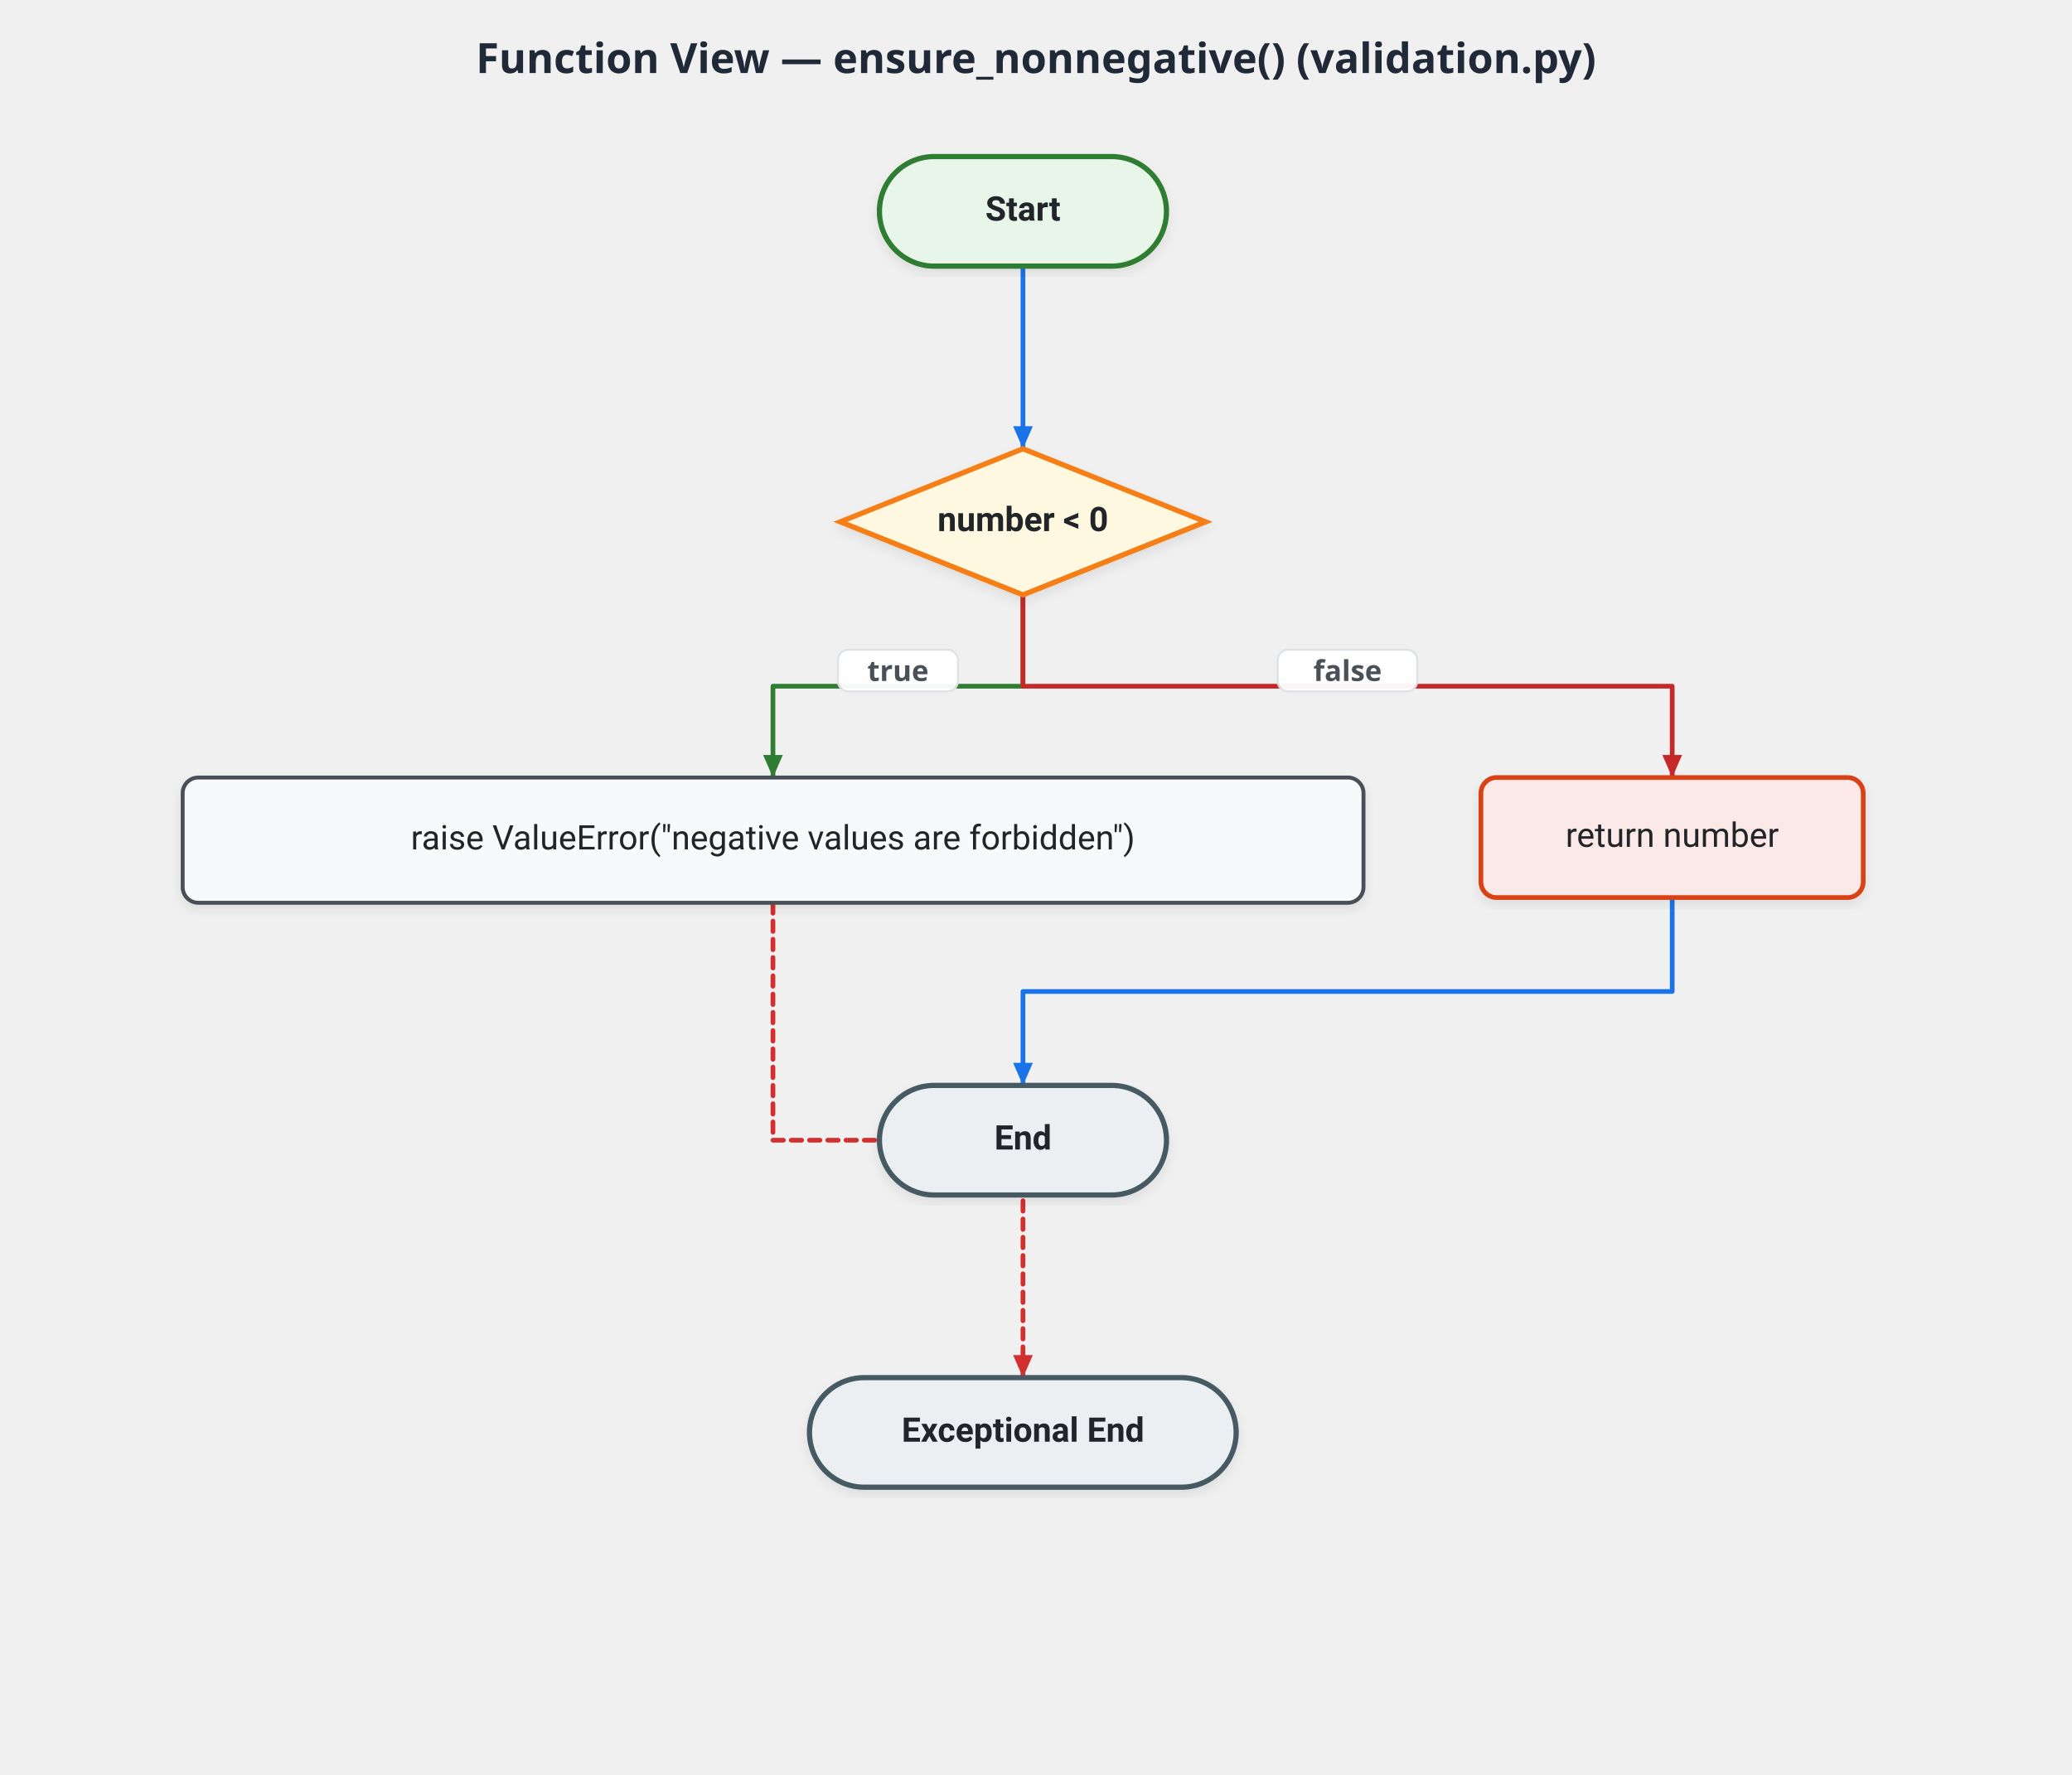
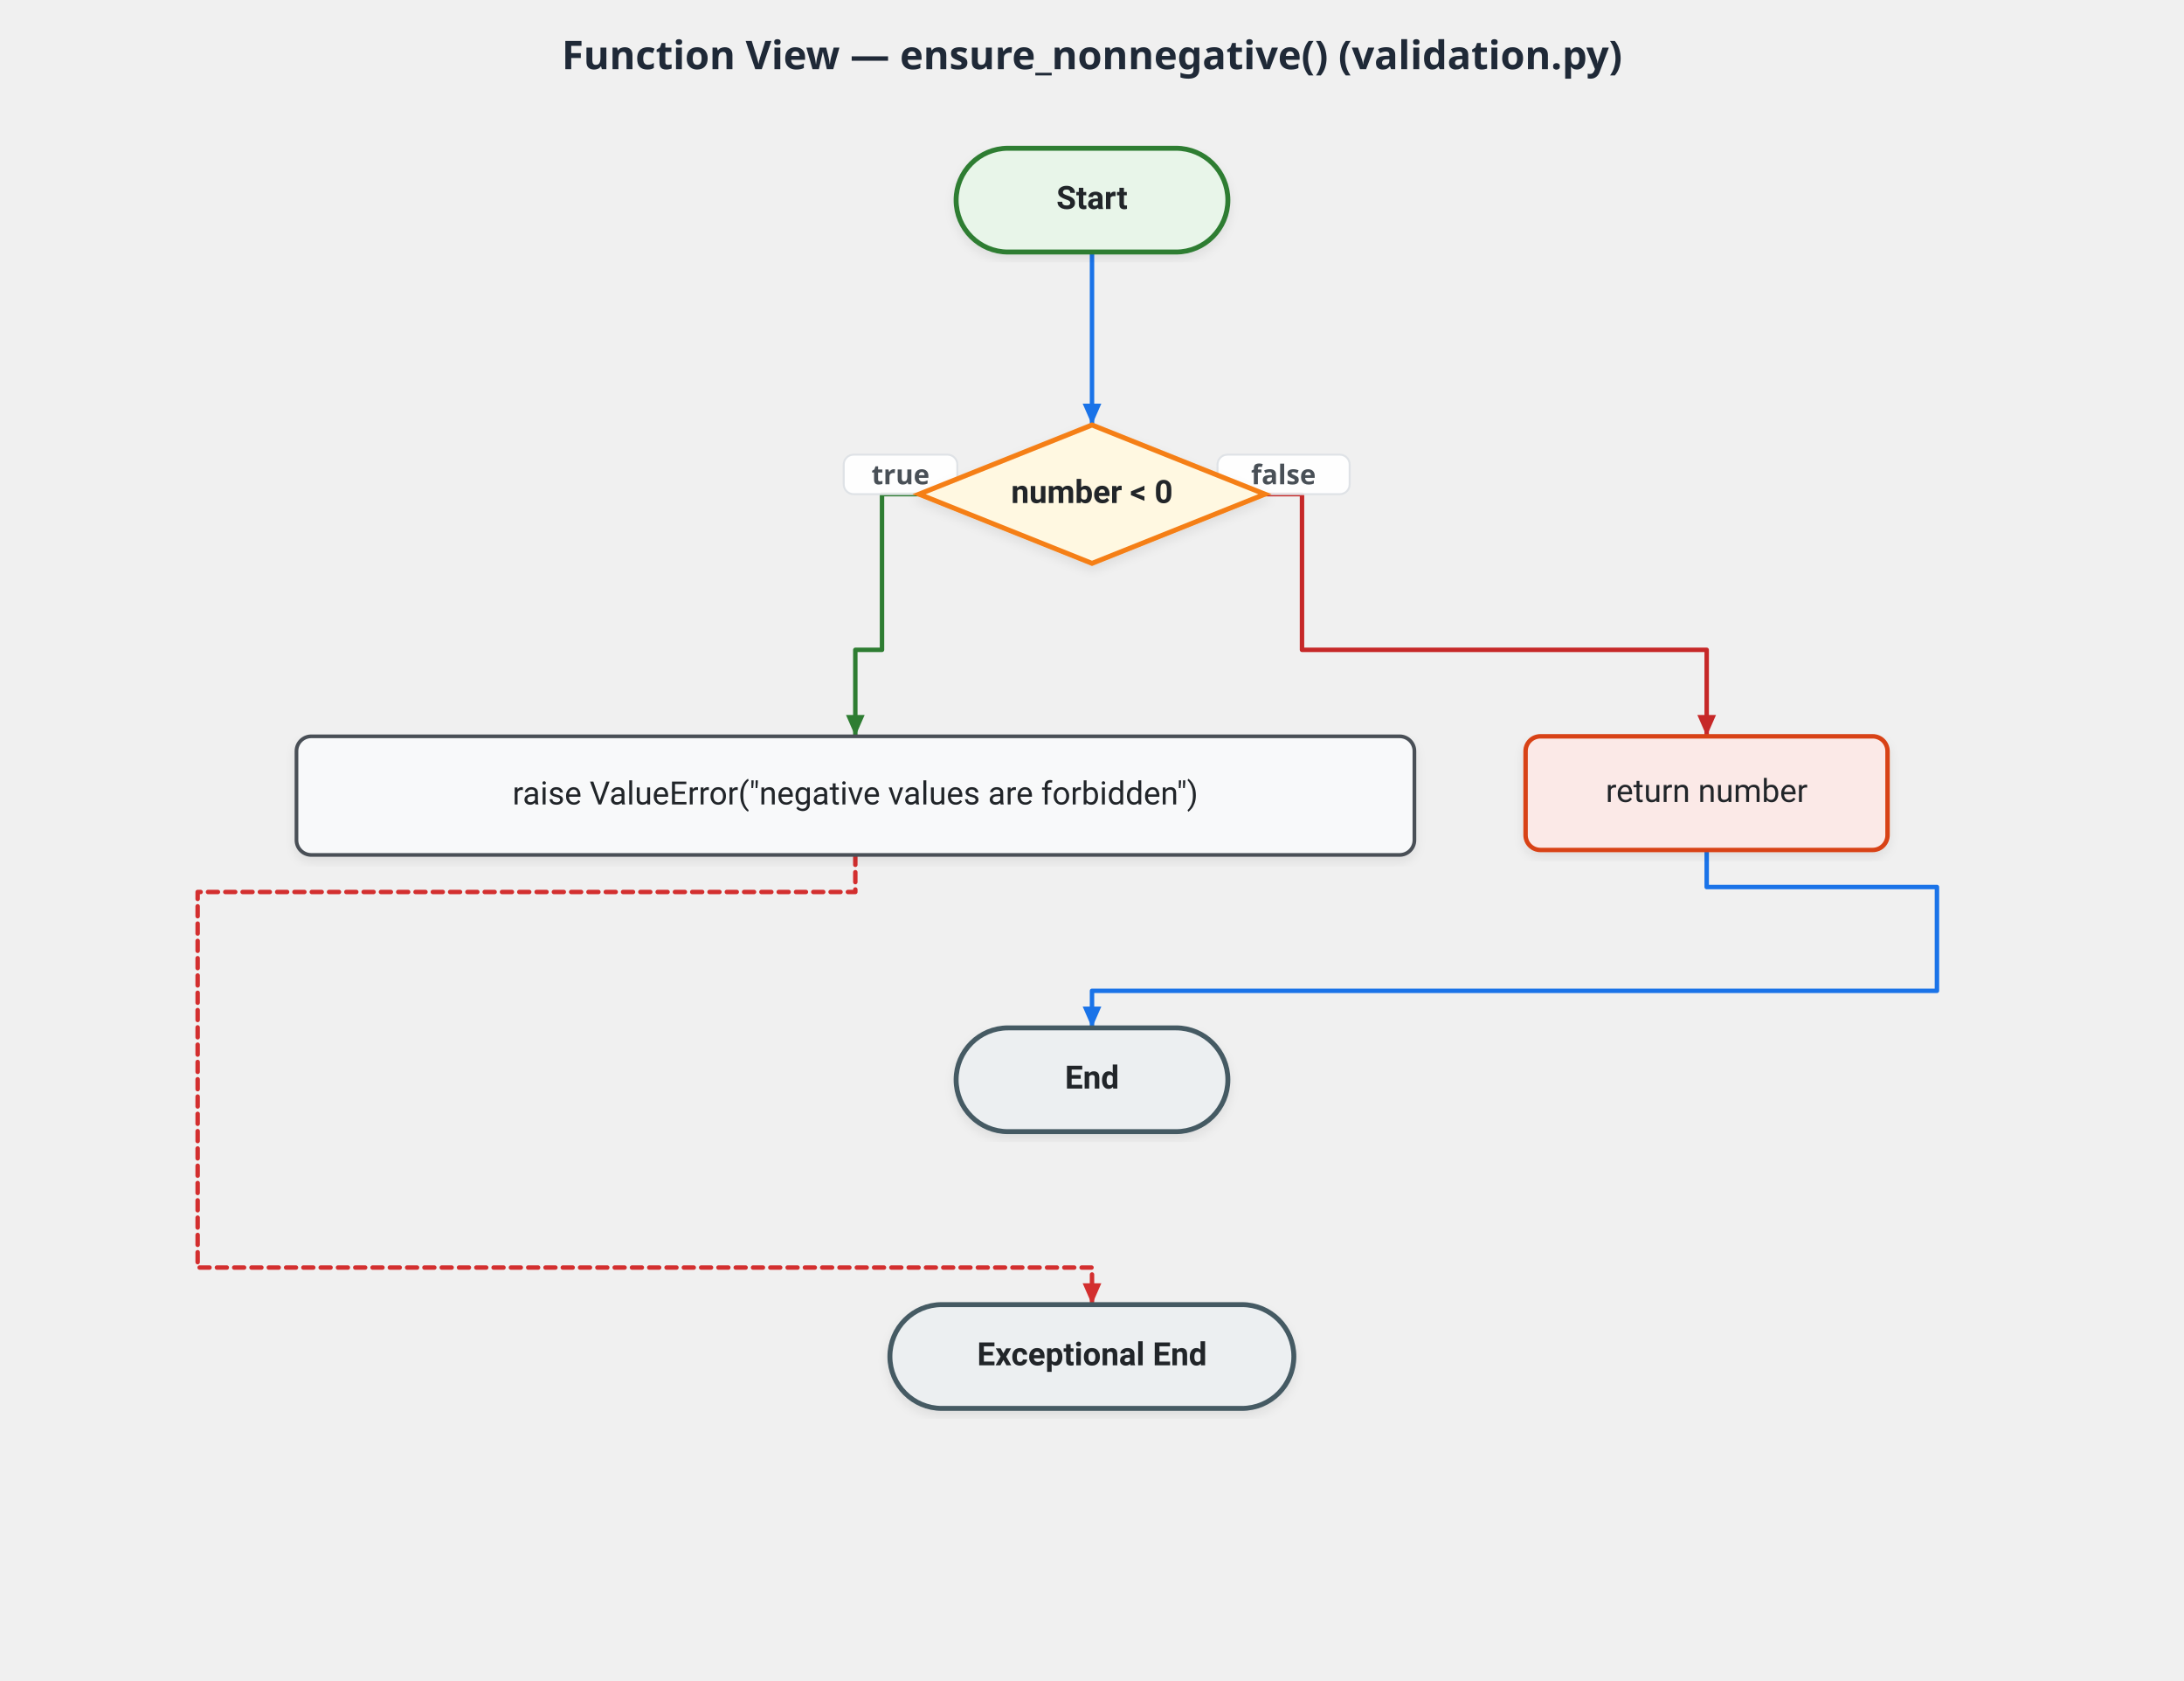
- <svg xmlns="http://www.w3.org/2000/svg" viewBox="0 0 794.0 680.0" width="794.0" height="680.0" class="flowbridge-diagram">
+ <svg xmlns="http://www.w3.org/2000/svg" viewBox="0 0 884.0 680.0" width="884.0" height="680.0" class="flowbridge-diagram">
  <defs>
    <marker id="arrow" viewBox="0 0 10 10" refX="8" refY="5" markerWidth="6" markerHeight="6" orient="auto-start-reverse">
      <path d="M 0 1.5 L 8 5 L 0 8.5 z" fill="#1a73e8" />
    </marker>
    <marker id="arrow-true" viewBox="0 0 10 10" refX="8" refY="5" markerWidth="6" markerHeight="6" orient="auto-start-reverse">
      <path d="M 0 1.5 L 8 5 L 0 8.5 z" fill="#2e7d32" />
    </marker>
    <marker id="arrow-false" viewBox="0 0 10 10" refX="8" refY="5" markerWidth="6" markerHeight="6" orient="auto-start-reverse">
      <path d="M 0 1.5 L 8 5 L 0 8.5 z" fill="#c62828" />
    </marker>
    <marker id="arrow-exception" viewBox="0 0 10 10" refX="8" refY="5" markerWidth="6" markerHeight="6" orient="auto-start-reverse">
      <path d="M 0 1.5 L 8 5 L 0 8.5 z" fill="#d32f2f" />
    </marker>
    <marker id="arrow-import" viewBox="0 0 10 10" refX="8" refY="5" markerWidth="6" markerHeight="6" orient="auto-start-reverse">
      <path d="M 0 1.5 L 8 5 L 0 8.5 z" fill="#1565c0" />
    </marker>
    <filter id="nodeShadow" x="-5%" y="-5%" width="110%" height="115%">
      <feDropShadow dx="0" dy="2" stdDeviation="2" flood-opacity="0.08" />
    </filter>
  </defs>
  <style>
    .node-text { font-family: -apple-system, BlinkMacSystemFont, "Segoe UI", Roboto, monospace; font-size: 13px; text-anchor: middle; dominant-baseline: middle; fill: #212529; }
    .node-subtext { font-family: sans-serif; font-size: 11px; fill: #6c757d; text-anchor: middle; }
    .edge-line { fill: none; stroke: #1a73e8; stroke-width: 1.8; stroke-linecap: round; stroke-linejoin: round; }
    .edge-true { stroke: #2e7d32; }
    .edge-false { stroke: #c62828; }
    .edge-back { stroke: #e65100; stroke-dasharray: 4,3; stroke-width: 1.6; }
    .edge-exception { stroke: #d32f2f; stroke-dasharray: 4,3; stroke-width: 1.8; }
    .edge-import { stroke: #1565c0; stroke-width: 2.0; }
    .edge-label { font-family: sans-serif; font-size: 11px; font-weight: 600; fill: #495057; text-anchor: middle; }
    .clickable { cursor: pointer; transition: transform 0.15s, filter 0.15s; }
    .clickable:hover { filter: brightness(0.95); }
  </style>
-   <text x="397.0" y="28" font-family="sans-serif" font-size="16" font-weight="bold" text-anchor="middle" fill="#1f2937">Function View — ensure_nonnegative() (validation.py)</text>
-   <path d="M 392.0 102.0 L 392.0 172.0" class="edge-line" marker-end="url(#arrow)" />
-   <path d="M 392.0 228.0 L 392.0 263.0 L 296.2 263.0 L 296.2 298.0" class="edge-line edge-true" marker-end="url(#arrow-true)" />
-   <rect x="321.1" y="249.0" width="46.0" height="16" fill="#ffffff" stroke="#dee2e6" stroke-width="0.8" rx="4" opacity="0.95" />
-   <text x="344.1" y="261.0" class="edge-label">true</text>
-   <path d="M 296.2 346.0 L 296.2 437.0 L 392.0 437.0 L 392.0 528.0" class="edge-line edge-exception" marker-end="url(#arrow-exception)" />
-   <path d="M 392.0 228.0 L 392.0 263.0 L 640.8 263.0 L 640.8 298.0" class="edge-line edge-false" marker-end="url(#arrow-false)" />
-   <rect x="489.6" y="249.0" width="53.5" height="16" fill="#ffffff" stroke="#dee2e6" stroke-width="0.8" rx="4" opacity="0.95" />
-   <text x="516.4" y="261.0" class="edge-label">false</text>
-   <path d="M 640.8 344.0 L 640.8 380.0 L 392.0 380.0 L 392.0 416.0" class="edge-line" marker-end="url(#arrow)" />
-   <g id="fb1_WyJiYzUyNjQyNS0yNmFkLTQ2OTktOGViOS0xM2E5NWYyNDdjZWEiLDEsIm5vZGUiLCJmYjFfV3lKaVl6VXlOalF5TlMweU5tRmtMVFEyT1RrdE9HVmlPUzB4TTJFNU5XWXlORGRqWldFaUxERXNJbWR5WVhCb0lpd2lablZ1WTNScGIyNGlMQ0l6WkRjNE9ETmtaQzAxTW1JekxUUXlZV0l0WVRNek1TMDROalUxTkdJek9XVTFZMllpTERFMExEQXNJbVZ1YzNWeVpWOXViMjV1WldkaGRHbDJaU0pkIiwwXQ" data-node-id="fb1_WyJiYzUyNjQyNS0yNmFkLTQ2OTktOGViOS0xM2E5NWYyNDdjZWEiLDEsIm5vZGUiLCJmYjFfV3lKaVl6VXlOalF5TlMweU5tRmtMVFEyT1RrdE9HVmlPUzB4TTJFNU5XWXlORGRqWldFaUxERXNJbWR5WVhCb0lpd2lablZ1WTNScGIyNGlMQ0l6WkRjNE9ETmtaQzAxTW1JekxUUXlZV0l0WVRNek1TMDROalUxTkdJek9XVTFZMllpTERFMExEQXNJbVZ1YzNWeVpWOXViMjV1WldkaGRHbDJaU0pkIiwwXQ">
-     <rect x="337.0" y="60.0" width="110.0" height="42.0" rx="21.0" fill="#e8f5e9" stroke="#2e7d32" stroke-width="2" filter="url(#nodeShadow)" />
-     <text x="392.0" y="81.0" class="node-text" fill="#1b5e20" font-weight="600">Start</text>
+   <text x="442.0" y="28" font-family="sans-serif" font-size="16" font-weight="bold" text-anchor="middle" fill="#1f2937">Function View — ensure_nonnegative() (validation.py)</text>
+   <path d="M 442.0 102.0 L 442.0 172.0" class="edge-line" marker-end="url(#arrow)" />
+   <path d="M 372.0 200.0 L 357.0 200.0 L 357.0 263.0 L 346.2 263.0 L 346.2 298.0" class="edge-line edge-true" marker-end="url(#arrow-true)" />
+   <rect x="341.5" y="184.0" width="46.0" height="16" fill="#ffffff" stroke="#dee2e6" stroke-width="0.8" rx="4" opacity="0.95" />
+   <text x="364.5" y="196.0" class="edge-label">true</text>
+   <path d="M 346.2 346.0 L 346.2 361.0 L 80.0 361.0 L 80.0 513.0 L 442.0 513.0 L 442.0 528.0" class="edge-line edge-exception" marker-end="url(#arrow-exception)" />
+   <path d="M 512.0 200.0 L 527.0 200.0 L 527.0 263.0 L 690.8 263.0 L 690.8 298.0" class="edge-line edge-false" marker-end="url(#arrow-false)" />
+   <rect x="492.8" y="184.0" width="53.5" height="16" fill="#ffffff" stroke="#dee2e6" stroke-width="0.8" rx="4" opacity="0.95" />
+   <text x="519.5" y="196.0" class="edge-label">false</text>
+   <path d="M 690.8 344.0 L 690.8 359.0 L 784.0 359.0 L 784.0 401.0 L 442.0 401.0 L 442.0 416.0" class="edge-line" marker-end="url(#arrow)" />
+   <g id="fb1_WyI4YmI1MzllNS0yZDNjLTQxMmEtYTgzMC02MjUwZTRjMjUyMGQiLDEsIm5vZGUiLCJmYjFfV3lJNFltSTFNemxsTlMweVpETmpMVFF4TW1FdFlUZ3pNQzAyTWpVd1pUUmpNalV5TUdRaUxERXNJbWR5WVhCb0lpd2lablZ1WTNScGIyNGlMQ0k0WXpKbE1HTmtNUzB4TVdZMUxUUXhOVFF0T1RNeE55MWxOMkUyTVRFeE16azFOVGdpTERFMExEQXNJbVZ1YzNWeVpWOXViMjV1WldkaGRHbDJaU0pkIiwwXQ" data-node-id="fb1_WyI4YmI1MzllNS0yZDNjLTQxMmEtYTgzMC02MjUwZTRjMjUyMGQiLDEsIm5vZGUiLCJmYjFfV3lJNFltSTFNemxsTlMweVpETmpMVFF4TW1FdFlUZ3pNQzAyTWpVd1pUUmpNalV5TUdRaUxERXNJbWR5WVhCb0lpd2lablZ1WTNScGIyNGlMQ0k0WXpKbE1HTmtNUzB4TVdZMUxUUXhOVFF0T1RNeE55MWxOMkUyTVRFeE16azFOVGdpTERFMExEQXNJbVZ1YzNWeVpWOXViMjV1WldkaGRHbDJaU0pkIiwwXQ">
+     <rect x="387.0" y="60.0" width="110.0" height="42.0" rx="21.0" fill="#e8f5e9" stroke="#2e7d32" stroke-width="2" filter="url(#nodeShadow)" />
+     <text x="442.0" y="81.0" class="node-text" fill="#1b5e20" font-weight="600">Start</text>
  </g>
-   <g id="fb1_WyJiYzUyNjQyNS0yNmFkLTQ2OTktOGViOS0xM2E5NWYyNDdjZWEiLDEsIm5vZGUiLCJmYjFfV3lKaVl6VXlOalF5TlMweU5tRmtMVFEyT1RrdE9HVmlPUzB4TTJFNU5XWXlORGRqWldFaUxERXNJbWR5WVhCb0lpd2lablZ1WTNScGIyNGlMQ0l6WkRjNE9ETmtaQzAxTW1JekxUUXlZV0l0WVRNek1TMDROalUxTkdJek9XVTFZMllpTERFMExEQXNJbVZ1YzNWeVpWOXViMjV1WldkaGRHbDJaU0pkIiwxXQ" data-node-id="fb1_WyJiYzUyNjQyNS0yNmFkLTQ2OTktOGViOS0xM2E5NWYyNDdjZWEiLDEsIm5vZGUiLCJmYjFfV3lKaVl6VXlOalF5TlMweU5tRmtMVFEyT1RrdE9HVmlPUzB4TTJFNU5XWXlORGRqWldFaUxERXNJbWR5WVhCb0lpd2lablZ1WTNScGIyNGlMQ0l6WkRjNE9ETmtaQzAxTW1JekxUUXlZV0l0WVRNek1TMDROalUxTkdJek9XVTFZMllpTERFMExEQXNJbVZ1YzNWeVpWOXViMjV1WldkaGRHbDJaU0pkIiwxXQ">
-     <rect x="337.0" y="416.0" width="110.0" height="42.0" rx="21.0" fill="#eceff1" stroke="#455a64" stroke-width="2" filter="url(#nodeShadow)" />
-     <text x="392.0" y="437.0" class="node-text" fill="#263238" font-weight="600">End</text>
+   <g id="fb1_WyI4YmI1MzllNS0yZDNjLTQxMmEtYTgzMC02MjUwZTRjMjUyMGQiLDEsIm5vZGUiLCJmYjFfV3lJNFltSTFNemxsTlMweVpETmpMVFF4TW1FdFlUZ3pNQzAyTWpVd1pUUmpNalV5TUdRaUxERXNJbWR5WVhCb0lpd2lablZ1WTNScGIyNGlMQ0k0WXpKbE1HTmtNUzB4TVdZMUxUUXhOVFF0T1RNeE55MWxOMkUyTVRFeE16azFOVGdpTERFMExEQXNJbVZ1YzNWeVpWOXViMjV1WldkaGRHbDJaU0pkIiwxXQ" data-node-id="fb1_WyI4YmI1MzllNS0yZDNjLTQxMmEtYTgzMC02MjUwZTRjMjUyMGQiLDEsIm5vZGUiLCJmYjFfV3lJNFltSTFNemxsTlMweVpETmpMVFF4TW1FdFlUZ3pNQzAyTWpVd1pUUmpNalV5TUdRaUxERXNJbWR5WVhCb0lpd2lablZ1WTNScGIyNGlMQ0k0WXpKbE1HTmtNUzB4TVdZMUxUUXhOVFF0T1RNeE55MWxOMkUyTVRFeE16azFOVGdpTERFMExEQXNJbVZ1YzNWeVpWOXViMjV1WldkaGRHbDJaU0pkIiwxXQ">
+     <rect x="387.0" y="416.0" width="110.0" height="42.0" rx="21.0" fill="#eceff1" stroke="#455a64" stroke-width="2" filter="url(#nodeShadow)" />
+     <text x="442.0" y="437.0" class="node-text" fill="#263238" font-weight="600">End</text>
  </g>
-   <g id="fb1_WyJiYzUyNjQyNS0yNmFkLTQ2OTktOGViOS0xM2E5NWYyNDdjZWEiLDEsIm5vZGUiLCJmYjFfV3lKaVl6VXlOalF5TlMweU5tRmtMVFEyT1RrdE9HVmlPUzB4TTJFNU5XWXlORGRqWldFaUxERXNJbWR5WVhCb0lpd2lablZ1WTNScGIyNGlMQ0l6WkRjNE9ETmtaQzAxTW1JekxUUXlZV0l0WVRNek1TMDROalUxTkdJek9XVTFZMllpTERFMExEQXNJbVZ1YzNWeVpWOXViMjV1WldkaGRHbDJaU0pkIiwyXQ" data-node-id="fb1_WyJiYzUyNjQyNS0yNmFkLTQ2OTktOGViOS0xM2E5NWYyNDdjZWEiLDEsIm5vZGUiLCJmYjFfV3lKaVl6VXlOalF5TlMweU5tRmtMVFEyT1RrdE9HVmlPUzB4TTJFNU5XWXlORGRqWldFaUxERXNJbWR5WVhCb0lpd2lablZ1WTNScGIyNGlMQ0l6WkRjNE9ETmtaQzAxTW1JekxUUXlZV0l0WVRNek1TMDROalUxTkdJek9XVTFZMllpTERFMExEQXNJbVZ1YzNWeVpWOXViMjV1WldkaGRHbDJaU0pkIiwyXQ" data-file-id="3d7883dd-52b3-42ab-a331-86554b39e5cf" data-start-line="15" data-end-line="15">
-     <polygon points="392.0,172.0 462.0,200.0 392.0,228.0 322.0,200.0" fill="#fff8e1" stroke="#f57f17" stroke-width="2" filter="url(#nodeShadow)" />
-     <text x="392.0" y="200.0" class="node-text" fill="#e65100" font-weight="600">number &lt; 0</text>
+   <g id="fb1_WyI4YmI1MzllNS0yZDNjLTQxMmEtYTgzMC02MjUwZTRjMjUyMGQiLDEsIm5vZGUiLCJmYjFfV3lJNFltSTFNemxsTlMweVpETmpMVFF4TW1FdFlUZ3pNQzAyTWpVd1pUUmpNalV5TUdRaUxERXNJbWR5WVhCb0lpd2lablZ1WTNScGIyNGlMQ0k0WXpKbE1HTmtNUzB4TVdZMUxUUXhOVFF0T1RNeE55MWxOMkUyTVRFeE16azFOVGdpTERFMExEQXNJbVZ1YzNWeVpWOXViMjV1WldkaGRHbDJaU0pkIiwyXQ" data-node-id="fb1_WyI4YmI1MzllNS0yZDNjLTQxMmEtYTgzMC02MjUwZTRjMjUyMGQiLDEsIm5vZGUiLCJmYjFfV3lJNFltSTFNemxsTlMweVpETmpMVFF4TW1FdFlUZ3pNQzAyTWpVd1pUUmpNalV5TUdRaUxERXNJbWR5WVhCb0lpd2lablZ1WTNScGIyNGlMQ0k0WXpKbE1HTmtNUzB4TVdZMUxUUXhOVFF0T1RNeE55MWxOMkUyTVRFeE16azFOVGdpTERFMExEQXNJbVZ1YzNWeVpWOXViMjV1WldkaGRHbDJaU0pkIiwyXQ" data-file-id="8c2e0cd1-11f5-4154-9317-e7a611139558" data-start-line="15" data-end-line="15">
+     <polygon points="442.0,172.0 512.0,200.0 442.0,228.0 372.0,200.0" fill="#fff8e1" stroke="#f57f17" stroke-width="2" filter="url(#nodeShadow)" />
+     <text x="442.0" y="200.0" class="node-text" fill="#e65100" font-weight="600">number &lt; 0</text>
  </g>
-   <g id="fb1_WyJiYzUyNjQyNS0yNmFkLTQ2OTktOGViOS0xM2E5NWYyNDdjZWEiLDEsIm5vZGUiLCJmYjFfV3lKaVl6VXlOalF5TlMweU5tRmtMVFEyT1RrdE9HVmlPUzB4TTJFNU5XWXlORGRqWldFaUxERXNJbWR5WVhCb0lpd2lablZ1WTNScGIyNGlMQ0l6WkRjNE9ETmtaQzAxTW1JekxUUXlZV0l0WVRNek1TMDROalUxTkdJek9XVTFZMllpTERFMExEQXNJbVZ1YzNWeVpWOXViMjV1WldkaGRHbDJaU0pkIiwzXQ" data-node-id="fb1_WyJiYzUyNjQyNS0yNmFkLTQ2OTktOGViOS0xM2E5NWYyNDdjZWEiLDEsIm5vZGUiLCJmYjFfV3lKaVl6VXlOalF5TlMweU5tRmtMVFEyT1RrdE9HVmlPUzB4TTJFNU5XWXlORGRqWldFaUxERXNJbWR5WVhCb0lpd2lablZ1WTNScGIyNGlMQ0l6WkRjNE9ETmtaQzAxTW1JekxUUXlZV0l0WVRNek1TMDROalUxTkdJek9XVTFZMllpTERFMExEQXNJbVZ1YzNWeVpWOXViMjV1WldkaGRHbDJaU0pkIiwzXQ" data-file-id="3d7883dd-52b3-42ab-a331-86554b39e5cf" data-start-line="16" data-end-line="16">
-     <rect x="70.0" y="298.0" width="452.5" height="48.0" rx="6" fill="#f8f9fa" stroke="#495057" stroke-width="1.5" filter="url(#nodeShadow)" />
-     <text x="296.2" y="322.0" class="node-text">raise ValueError("negative values are forbidden")</text>
+   <g id="fb1_WyI4YmI1MzllNS0yZDNjLTQxMmEtYTgzMC02MjUwZTRjMjUyMGQiLDEsIm5vZGUiLCJmYjFfV3lJNFltSTFNemxsTlMweVpETmpMVFF4TW1FdFlUZ3pNQzAyTWpVd1pUUmpNalV5TUdRaUxERXNJbWR5WVhCb0lpd2lablZ1WTNScGIyNGlMQ0k0WXpKbE1HTmtNUzB4TVdZMUxUUXhOVFF0T1RNeE55MWxOMkUyTVRFeE16azFOVGdpTERFMExEQXNJbVZ1YzNWeVpWOXViMjV1WldkaGRHbDJaU0pkIiwzXQ" data-node-id="fb1_WyI4YmI1MzllNS0yZDNjLTQxMmEtYTgzMC02MjUwZTRjMjUyMGQiLDEsIm5vZGUiLCJmYjFfV3lJNFltSTFNemxsTlMweVpETmpMVFF4TW1FdFlUZ3pNQzAyTWpVd1pUUmpNalV5TUdRaUxERXNJbWR5WVhCb0lpd2lablZ1WTNScGIyNGlMQ0k0WXpKbE1HTmtNUzB4TVdZMUxUUXhOVFF0T1RNeE55MWxOMkUyTVRFeE16azFOVGdpTERFMExEQXNJbVZ1YzNWeVpWOXViMjV1WldkaGRHbDJaU0pkIiwzXQ" data-file-id="8c2e0cd1-11f5-4154-9317-e7a611139558" data-start-line="16" data-end-line="16">
+     <rect x="120.0" y="298.0" width="452.5" height="48.0" rx="6" fill="#f8f9fa" stroke="#495057" stroke-width="1.5" filter="url(#nodeShadow)" />
+     <text x="346.2" y="322.0" class="node-text">raise ValueError("negative values are forbidden")</text>
  </g>
-   <g id="fb1_WyJiYzUyNjQyNS0yNmFkLTQ2OTktOGViOS0xM2E5NWYyNDdjZWEiLDEsIm5vZGUiLCJmYjFfV3lKaVl6VXlOalF5TlMweU5tRmtMVFEyT1RrdE9HVmlPUzB4TTJFNU5XWXlORGRqWldFaUxERXNJbWR5WVhCb0lpd2lablZ1WTNScGIyNGlMQ0l6WkRjNE9ETmtaQzAxTW1JekxUUXlZV0l0WVRNek1TMDROalUxTkdJek9XVTFZMllpTERFMExEQXNJbVZ1YzNWeVpWOXViMjV1WldkaGRHbDJaU0pkIiw0XQ" data-node-id="fb1_WyJiYzUyNjQyNS0yNmFkLTQ2OTktOGViOS0xM2E5NWYyNDdjZWEiLDEsIm5vZGUiLCJmYjFfV3lKaVl6VXlOalF5TlMweU5tRmtMVFEyT1RrdE9HVmlPUzB4TTJFNU5XWXlORGRqWldFaUxERXNJbWR5WVhCb0lpd2lablZ1WTNScGIyNGlMQ0l6WkRjNE9ETmtaQzAxTW1JekxUUXlZV0l0WVRNek1TMDROalUxTkdJek9XVTFZMllpTERFMExEQXNJbVZ1YzNWeVpWOXViMjV1WldkaGRHbDJaU0pkIiw0XQ">
-     <rect x="310.2" y="528.0" width="163.5" height="42.0" rx="21.0" fill="#eceff1" stroke="#455a64" stroke-width="2" filter="url(#nodeShadow)" />
-     <text x="392.0" y="549.0" class="node-text" fill="#263238" font-weight="600">Exceptional End</text>
+   <g id="fb1_WyI4YmI1MzllNS0yZDNjLTQxMmEtYTgzMC02MjUwZTRjMjUyMGQiLDEsIm5vZGUiLCJmYjFfV3lJNFltSTFNemxsTlMweVpETmpMVFF4TW1FdFlUZ3pNQzAyTWpVd1pUUmpNalV5TUdRaUxERXNJbWR5WVhCb0lpd2lablZ1WTNScGIyNGlMQ0k0WXpKbE1HTmtNUzB4TVdZMUxUUXhOVFF0T1RNeE55MWxOMkUyTVRFeE16azFOVGdpTERFMExEQXNJbVZ1YzNWeVpWOXViMjV1WldkaGRHbDJaU0pkIiw0XQ" data-node-id="fb1_WyI4YmI1MzllNS0yZDNjLTQxMmEtYTgzMC02MjUwZTRjMjUyMGQiLDEsIm5vZGUiLCJmYjFfV3lJNFltSTFNemxsTlMweVpETmpMVFF4TW1FdFlUZ3pNQzAyTWpVd1pUUmpNalV5TUdRaUxERXNJbWR5WVhCb0lpd2lablZ1WTNScGIyNGlMQ0k0WXpKbE1HTmtNUzB4TVdZMUxUUXhOVFF0T1RNeE55MWxOMkUyTVRFeE16azFOVGdpTERFMExEQXNJbVZ1YzNWeVpWOXViMjV1WldkaGRHbDJaU0pkIiw0XQ">
+     <rect x="360.2" y="528.0" width="163.5" height="42.0" rx="21.0" fill="#eceff1" stroke="#455a64" stroke-width="2" filter="url(#nodeShadow)" />
+     <text x="442.0" y="549.0" class="node-text" fill="#263238" font-weight="600">Exceptional End</text>
  </g>
-   <g id="fb1_WyJiYzUyNjQyNS0yNmFkLTQ2OTktOGViOS0xM2E5NWYyNDdjZWEiLDEsIm5vZGUiLCJmYjFfV3lKaVl6VXlOalF5TlMweU5tRmtMVFEyT1RrdE9HVmlPUzB4TTJFNU5XWXlORGRqWldFaUxERXNJbWR5WVhCb0lpd2lablZ1WTNScGIyNGlMQ0l6WkRjNE9ETmtaQzAxTW1JekxUUXlZV0l0WVRNek1TMDROalUxTkdJek9XVTFZMllpTERFMExEQXNJbVZ1YzNWeVpWOXViMjV1WldkaGRHbDJaU0pkIiw1XQ" data-node-id="fb1_WyJiYzUyNjQyNS0yNmFkLTQ2OTktOGViOS0xM2E5NWYyNDdjZWEiLDEsIm5vZGUiLCJmYjFfV3lKaVl6VXlOalF5TlMweU5tRmtMVFEyT1RrdE9HVmlPUzB4TTJFNU5XWXlORGRqWldFaUxERXNJbWR5WVhCb0lpd2lablZ1WTNScGIyNGlMQ0l6WkRjNE9ETmtaQzAxTW1JekxUUXlZV0l0WVRNek1TMDROalUxTkdJek9XVTFZMllpTERFMExEQXNJbVZ1YzNWeVpWOXViMjV1WldkaGRHbDJaU0pkIiw1XQ" data-file-id="3d7883dd-52b3-42ab-a331-86554b39e5cf" data-start-line="17" data-end-line="17">
-     <rect x="567.5" y="298.0" width="146.5" height="46.0" rx="6" fill="#fbe9e7" stroke="#d84315" stroke-width="1.8" filter="url(#nodeShadow)" />
-     <text x="640.8" y="321.0" class="node-text" fill="#bf360c">return number</text>
+   <g id="fb1_WyI4YmI1MzllNS0yZDNjLTQxMmEtYTgzMC02MjUwZTRjMjUyMGQiLDEsIm5vZGUiLCJmYjFfV3lJNFltSTFNemxsTlMweVpETmpMVFF4TW1FdFlUZ3pNQzAyTWpVd1pUUmpNalV5TUdRaUxERXNJbWR5WVhCb0lpd2lablZ1WTNScGIyNGlMQ0k0WXpKbE1HTmtNUzB4TVdZMUxUUXhOVFF0T1RNeE55MWxOMkUyTVRFeE16azFOVGdpTERFMExEQXNJbVZ1YzNWeVpWOXViMjV1WldkaGRHbDJaU0pkIiw1XQ" data-node-id="fb1_WyI4YmI1MzllNS0yZDNjLTQxMmEtYTgzMC02MjUwZTRjMjUyMGQiLDEsIm5vZGUiLCJmYjFfV3lJNFltSTFNemxsTlMweVpETmpMVFF4TW1FdFlUZ3pNQzAyTWpVd1pUUmpNalV5TUdRaUxERXNJbWR5WVhCb0lpd2lablZ1WTNScGIyNGlMQ0k0WXpKbE1HTmtNUzB4TVdZMUxUUXhOVFF0T1RNeE55MWxOMkUyTVRFeE16azFOVGdpTERFMExEQXNJbVZ1YzNWeVpWOXViMjV1WldkaGRHbDJaU0pkIiw1XQ" data-file-id="8c2e0cd1-11f5-4154-9317-e7a611139558" data-start-line="17" data-end-line="17">
+     <rect x="617.5" y="298.0" width="146.5" height="46.0" rx="6" fill="#fbe9e7" stroke="#d84315" stroke-width="1.8" filter="url(#nodeShadow)" />
+     <text x="690.8" y="321.0" class="node-text" fill="#bf360c">return number</text>
  </g>
</svg>
